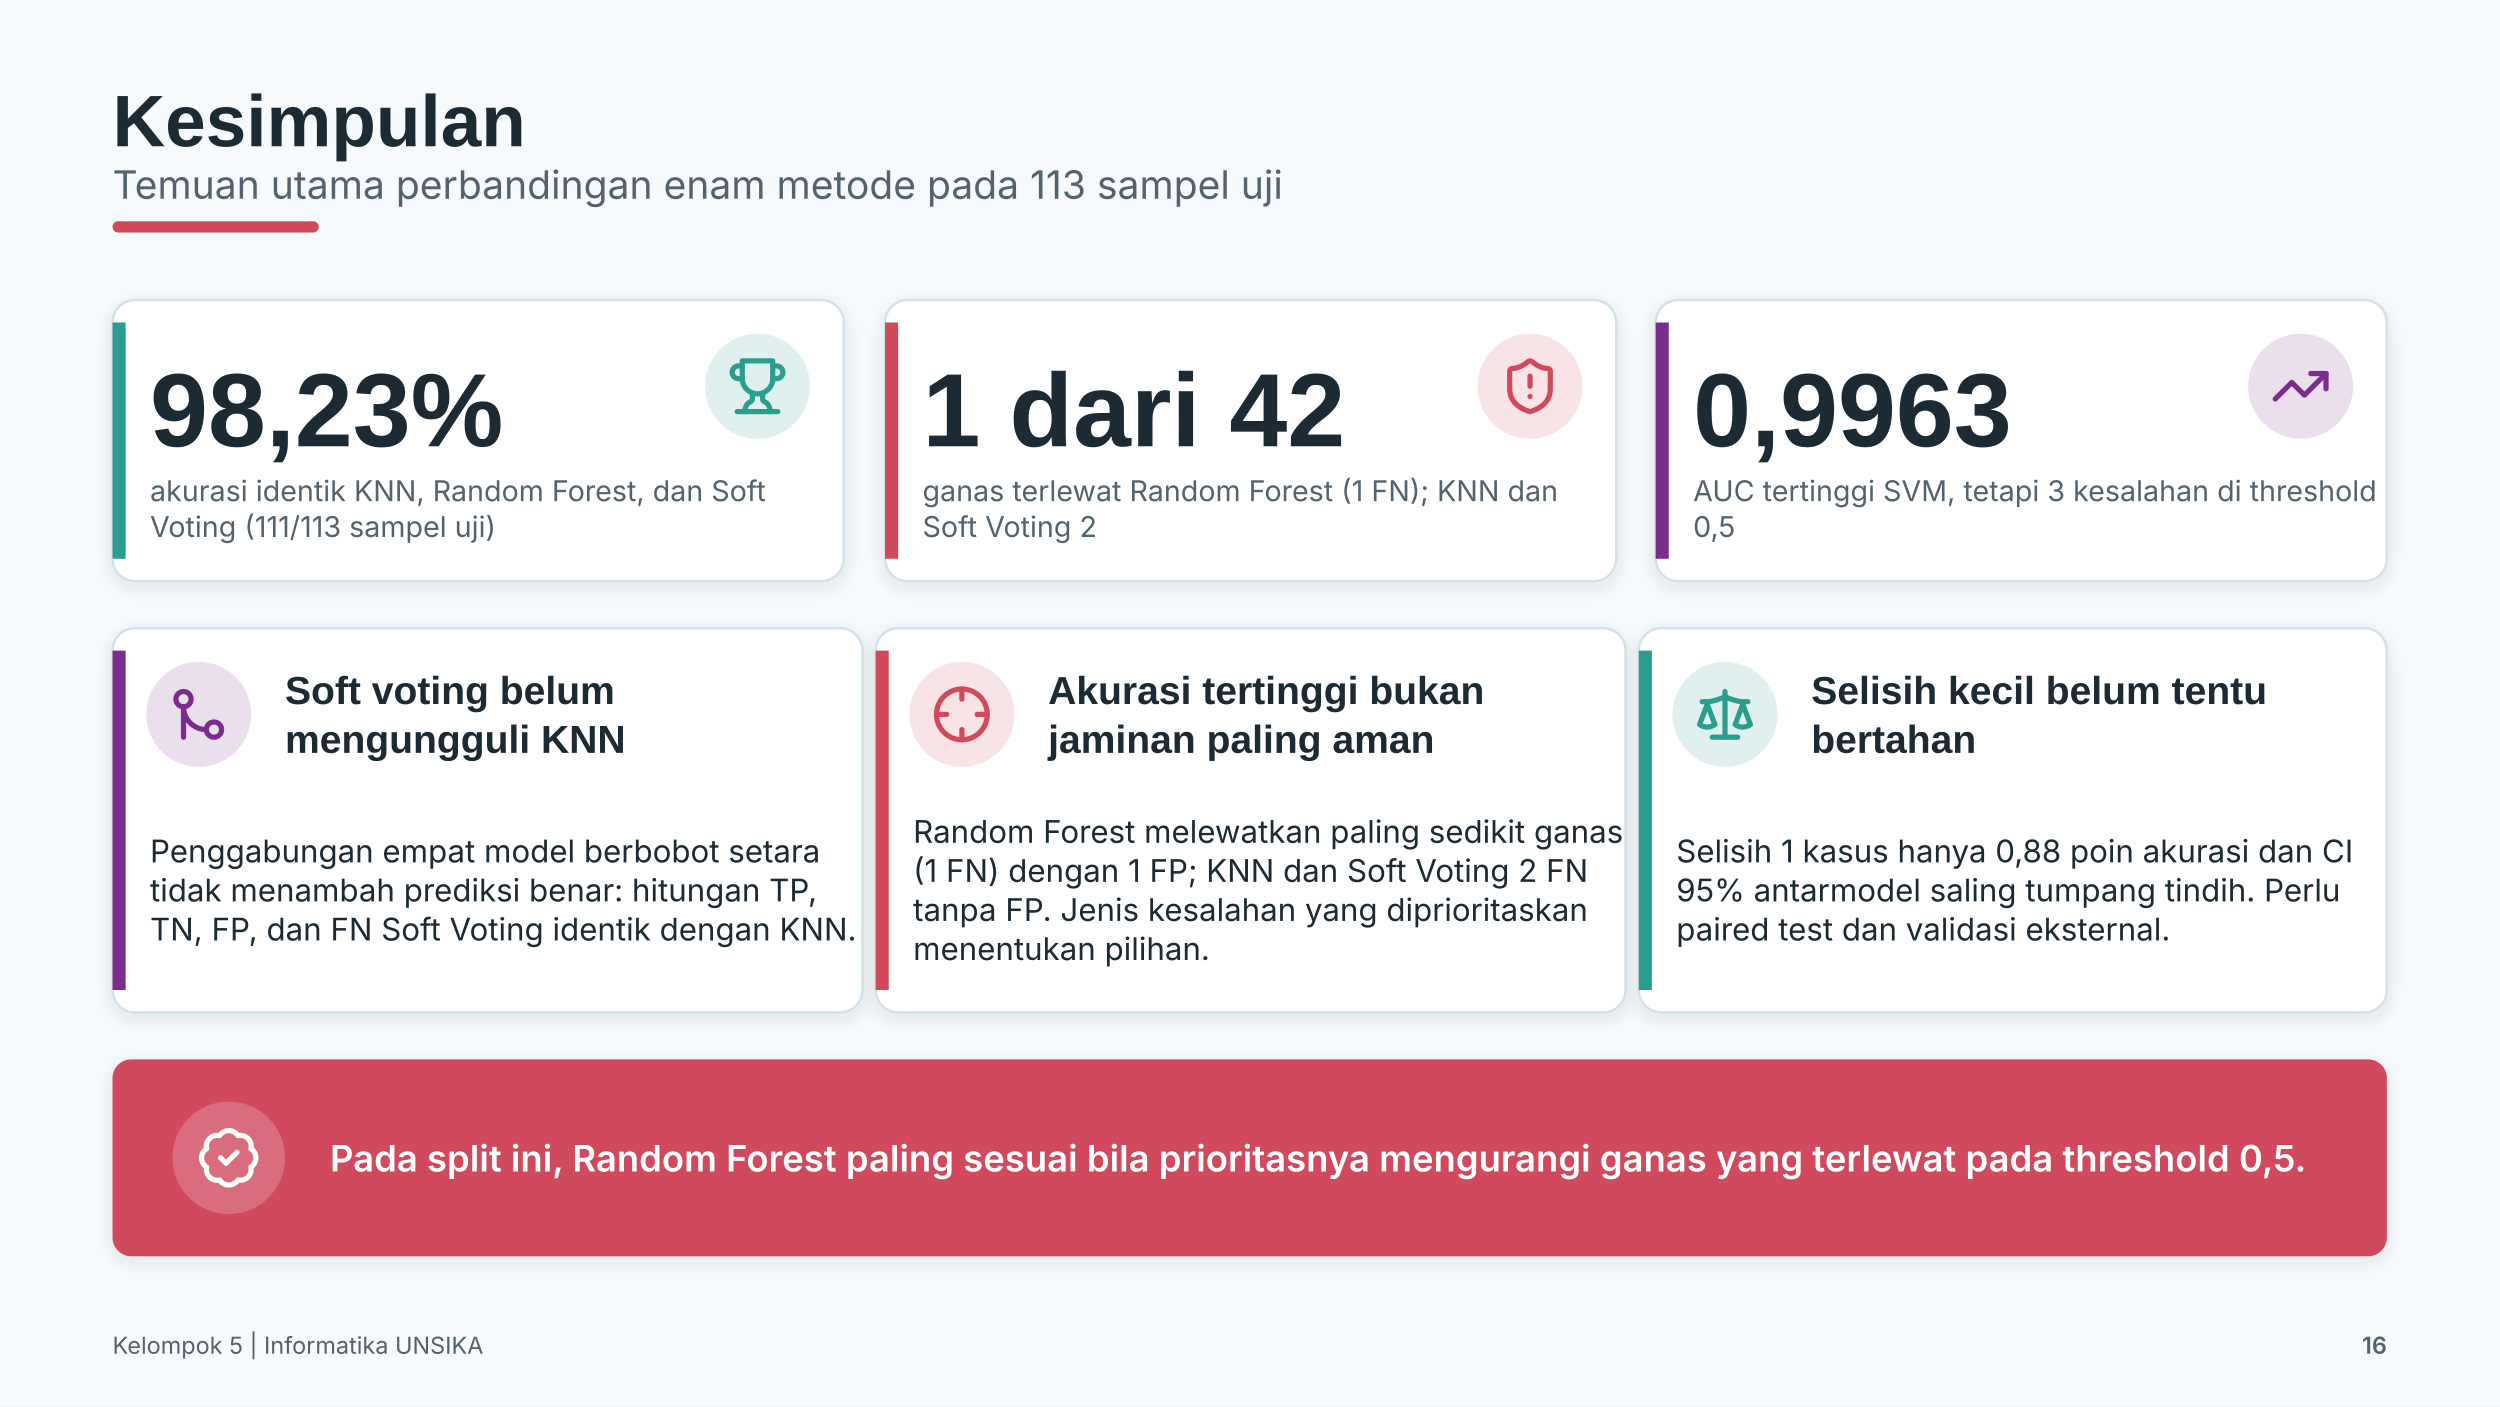
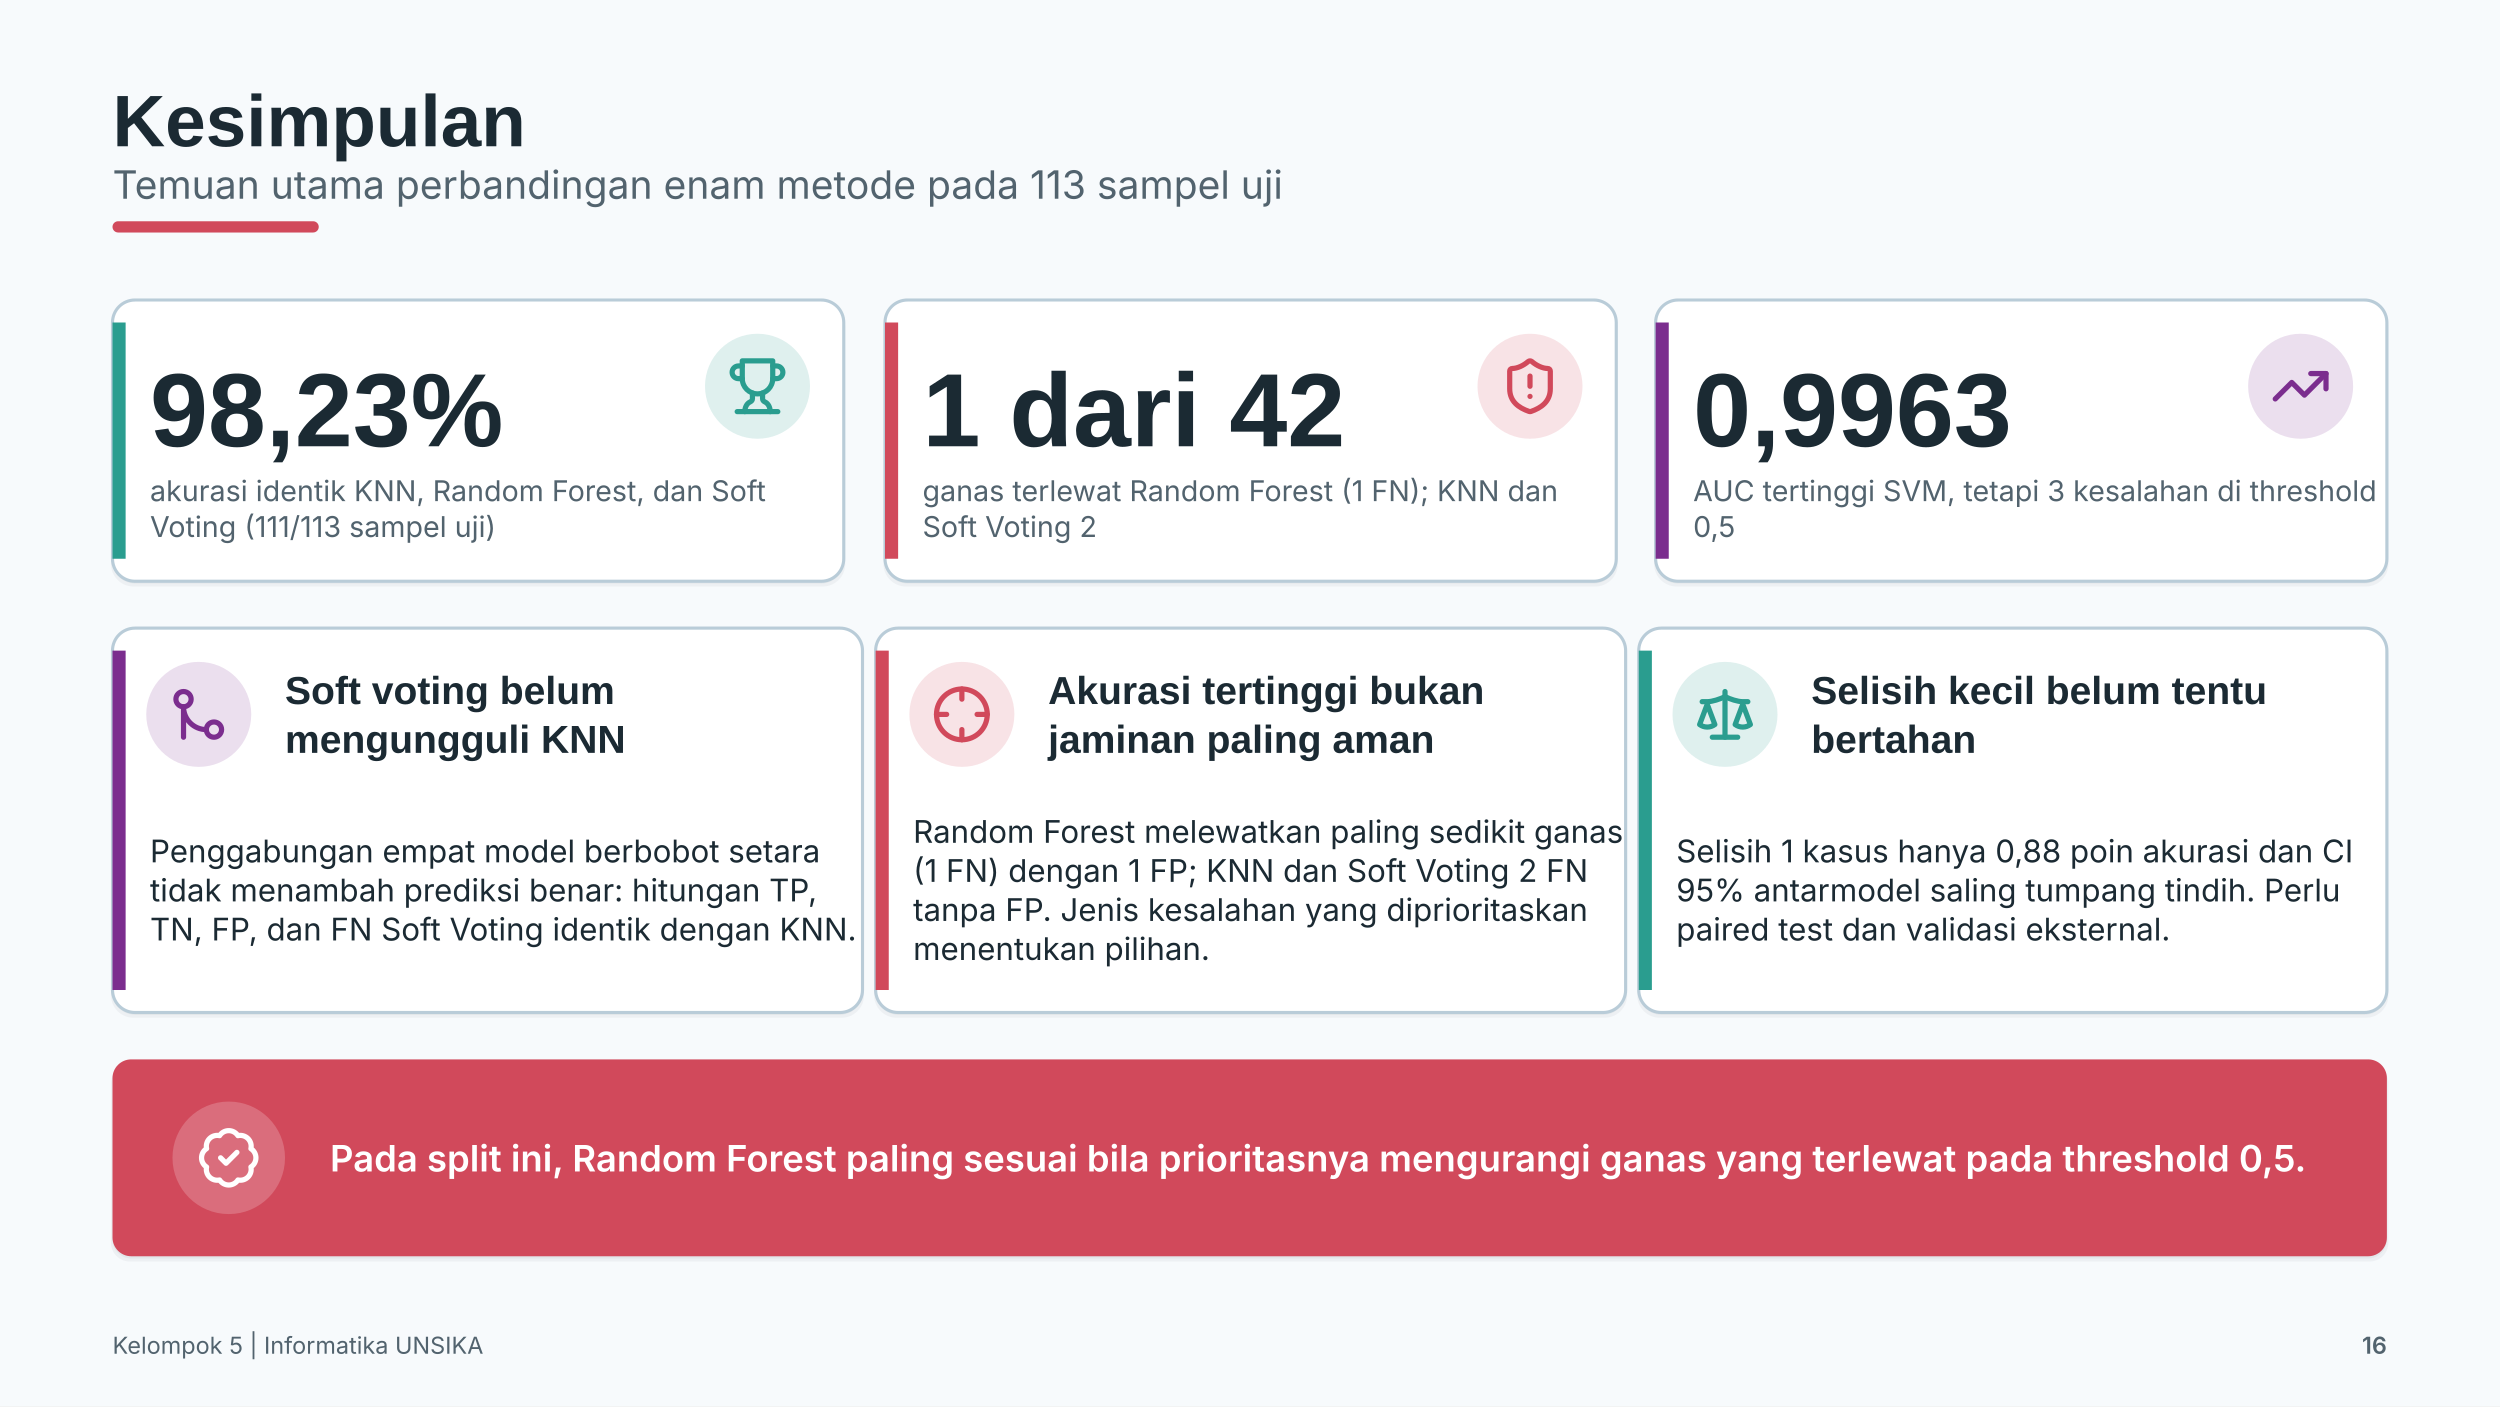
<svg xmlns="http://www.w3.org/2000/svg" width="1333.33" height="750.00" viewBox="0 0 1333.33 750.00">
-   <defs>
-     <filter id="soft" x="-20%" y="-20%" width="140%" height="140%">
-       <feDropShadow dx="0" dy="3" stdDeviation="5" flood-color="#1B2A33" flood-opacity="0.10" />
-     </filter>
-   </defs>
  <rect x="0.00" y="0.00" width="1333.33" height="750.00" fill="#F7FAFC" />
  <text x="60.00" y="78.00" font-family="'Poppins','Calibri',Arial,sans-serif" font-size="38.89" font-weight="700" fill="#1B2A33">Kesimpulan</text>
  <text x="60.00" y="106.00" font-family="'Inter','Calibri',Arial,sans-serif" font-size="20.83" font-weight="400" fill="#52636E">Temuan utama perbandingan enam metode pada 113 sampel uji</text>
  <rect x="60.00" y="118.00" width="110.00" height="6.00" fill="#D1495B" rx="3.00" />
-   <rect x="60.00" y="160.00" width="390.00" height="150.00" fill="#FFFFFF" rx="12.00" stroke="#D5E1E8" stroke-width="1.39" filter="url(#soft)" />
+   <rect x="59.20" y="162.80" width="391.60" height="150.00" fill="#1B2A33" fill-opacity="0.045" rx="12.00" />
+   <rect x="60.00" y="161.20" width="390.00" height="150.00" fill="#1B2A33" fill-opacity="0.05" rx="12.00" />
+   <rect x="60.00" y="160.00" width="390.00" height="150.00" fill="#FFFFFF" rx="12.00" stroke="#B9CCD8" stroke-width="1.67" />
  <rect x="60.00" y="172.00" width="7.00" height="126.00" fill="#2A9D8F" />
  <circle cx="404.00" cy="206.00" r="28.00" fill="#2A9D8F" fill-opacity="0.15" />
  <g transform="translate(387.76,189.76) scale(1.3533)" fill="none" stroke="#2A9D8F" stroke-width="2.053" stroke-linecap="round" stroke-linejoin="round">
    <path d="M6 9H4.5a2.5 2.5 0 0 1 0-5H6" />
    <path d="M18 9h1.5a2.5 2.5 0 0 0 0-5H18" />
    <path d="M4 22h16" />
    <path d="M10 14.66V17c0 .55-.47.98-.97 1.21C7.85 18.75 7 20.24 7 22" />
    <path d="M14 14.66V17c0 .55.47.98.97 1.21C16.15 18.75 17 20.24 17 22" />
    <path d="M18 2H6v7a6 6 0 0 0 12 0V2Z" />
  </g>
  <text x="80.00" y="238.00" font-family="'Poppins','Calibri',Arial,sans-serif" font-size="55.56" font-weight="700" fill="#1B2A33">98,23%</text>
  <text x="80.00" y="267.28" font-family="'Inter','Calibri',Arial,sans-serif" font-size="15.28" font-weight="400" fill="#52636E">akurasi identik KNN, Random Forest, dan Soft</text>
  <text x="80.00" y="286.38" font-family="'Inter','Calibri',Arial,sans-serif" font-size="15.28" font-weight="400" fill="#52636E">Voting (111/113 sampel uji)</text>
-   <rect x="472.00" y="160.00" width="390.00" height="150.00" fill="#FFFFFF" rx="12.00" stroke="#D5E1E8" stroke-width="1.39" filter="url(#soft)" />
+   <rect x="471.20" y="162.80" width="391.60" height="150.00" fill="#1B2A33" fill-opacity="0.045" rx="12.00" />
+   <rect x="472.00" y="161.20" width="390.00" height="150.00" fill="#1B2A33" fill-opacity="0.05" rx="12.00" />
+   <rect x="472.00" y="160.00" width="390.00" height="150.00" fill="#FFFFFF" rx="12.00" stroke="#B9CCD8" stroke-width="1.67" />
  <rect x="472.00" y="172.00" width="7.00" height="126.00" fill="#D1495B" />
  <circle cx="816.00" cy="206.00" r="28.00" fill="#D1495B" fill-opacity="0.15" />
  <g transform="translate(799.76,189.76) scale(1.3533)" fill="none" stroke="#D1495B" stroke-width="2.053" stroke-linecap="round" stroke-linejoin="round">
    <path d="M20 13c0 5-3.5 7.5-7.66 8.95a1 1 0 0 1-.67-.01C7.5 20.5 4 18 4 13V6a1 1 0 0 1 1-1c2 0 4.5-1.2 6.24-2.72a1.17 1.17 0 0 1 1.52 0C14.51 3.81 17 5 19 5a1 1 0 0 1 1 1z" />
    <path d="M12 8v4" />
    <path d="M12 16h.01" />
  </g>
  <text x="492.00" y="238.00" font-family="'Poppins','Calibri',Arial,sans-serif" font-size="55.56" font-weight="700" fill="#1B2A33">1 dari 42</text>
  <text x="492.00" y="267.28" font-family="'Inter','Calibri',Arial,sans-serif" font-size="15.28" font-weight="400" fill="#52636E">ganas terlewat Random Forest (1 FN); KNN dan</text>
  <text x="492.00" y="286.38" font-family="'Inter','Calibri',Arial,sans-serif" font-size="15.28" font-weight="400" fill="#52636E">Soft Voting 2</text>
-   <rect x="883.00" y="160.00" width="390.00" height="150.00" fill="#FFFFFF" rx="12.00" stroke="#D5E1E8" stroke-width="1.39" filter="url(#soft)" />
+   <rect x="882.20" y="162.80" width="391.60" height="150.00" fill="#1B2A33" fill-opacity="0.045" rx="12.00" />
+   <rect x="883.00" y="161.20" width="390.00" height="150.00" fill="#1B2A33" fill-opacity="0.05" rx="12.00" />
+   <rect x="883.00" y="160.00" width="390.00" height="150.00" fill="#FFFFFF" rx="12.00" stroke="#B9CCD8" stroke-width="1.67" />
  <rect x="883.00" y="172.00" width="7.00" height="126.00" fill="#7B2D8E" />
  <circle cx="1227.00" cy="206.00" r="28.00" fill="#7B2D8E" fill-opacity="0.15" />
  <g transform="translate(1210.76,189.76) scale(1.3533)" fill="none" stroke="#7B2D8E" stroke-width="2.053" stroke-linecap="round" stroke-linejoin="round">
    <polyline points="22 7 13.5 15.5 8.5 10.5 2 17" />
    <polyline points="16 7 22 7 22 13" />
  </g>
  <text x="903.00" y="238.00" font-family="'Poppins','Calibri',Arial,sans-serif" font-size="55.56" font-weight="700" fill="#1B2A33">0,9963</text>
  <text x="903.00" y="267.28" font-family="'Inter','Calibri',Arial,sans-serif" font-size="15.28" font-weight="400" fill="#52636E">AUC tertinggi SVM, tetapi 3 kesalahan di threshold</text>
  <text x="903.00" y="286.38" font-family="'Inter','Calibri',Arial,sans-serif" font-size="15.28" font-weight="400" fill="#52636E">0,5</text>
-   <rect x="60.00" y="335.00" width="400.00" height="205.00" fill="#FFFFFF" rx="12.00" stroke="#D5E1E8" stroke-width="1.39" filter="url(#soft)" />
+   <rect x="59.20" y="337.80" width="401.60" height="205.00" fill="#1B2A33" fill-opacity="0.045" rx="12.00" />
+   <rect x="60.00" y="336.20" width="400.00" height="205.00" fill="#1B2A33" fill-opacity="0.05" rx="12.00" />
+   <rect x="60.00" y="335.00" width="400.00" height="205.00" fill="#FFFFFF" rx="12.00" stroke="#B9CCD8" stroke-width="1.67" />
  <rect x="60.00" y="347.00" width="7.00" height="181.00" fill="#7B2D8E" />
  <circle cx="106.00" cy="381.00" r="28.00" fill="#7B2D8E" fill-opacity="0.15" />
  <g transform="translate(89.76,364.76) scale(1.3533)" fill="none" stroke="#7B2D8E" stroke-width="2.053" stroke-linecap="round" stroke-linejoin="round">
    <circle cx="18" cy="18" r="3" />
    <circle cx="6" cy="6" r="3" />
    <path d="M6 21V9a9 9 0 0 0 9 9" />
  </g>
  <text x="152.00" y="375.48" font-family="'Poppins','Calibri',Arial,sans-serif" font-size="20.83" font-weight="600" fill="#1B2A33">Soft voting belum</text>
  <text x="152.00" y="401.52" font-family="'Poppins','Calibri',Arial,sans-serif" font-size="20.83" font-weight="600" fill="#1B2A33">mengungguli KNN</text>
  <text x="80.00" y="459.92" font-family="'Inter','Calibri',Arial,sans-serif" font-size="16.67" font-weight="400" fill="#1B2A33">Penggabungan empat model berbobot setara</text>
  <text x="80.00" y="480.75" font-family="'Inter','Calibri',Arial,sans-serif" font-size="16.67" font-weight="400" fill="#1B2A33">tidak menambah prediksi benar: hitungan TP,</text>
  <text x="80.00" y="501.58" font-family="'Inter','Calibri',Arial,sans-serif" font-size="16.67" font-weight="400" fill="#1B2A33">TN, FP, dan FN Soft Voting identik dengan KNN.</text>
-   <rect x="467.00" y="335.00" width="400.00" height="205.00" fill="#FFFFFF" rx="12.00" stroke="#D5E1E8" stroke-width="1.39" filter="url(#soft)" />
+   <rect x="466.20" y="337.80" width="401.60" height="205.00" fill="#1B2A33" fill-opacity="0.045" rx="12.00" />
+   <rect x="467.00" y="336.20" width="400.00" height="205.00" fill="#1B2A33" fill-opacity="0.05" rx="12.00" />
+   <rect x="467.00" y="335.00" width="400.00" height="205.00" fill="#FFFFFF" rx="12.00" stroke="#B9CCD8" stroke-width="1.67" />
  <rect x="467.00" y="347.00" width="7.00" height="181.00" fill="#D1495B" />
  <circle cx="513.00" cy="381.00" r="28.00" fill="#D1495B" fill-opacity="0.15" />
  <g transform="translate(496.76,364.76) scale(1.3533)" fill="none" stroke="#D1495B" stroke-width="2.053" stroke-linecap="round" stroke-linejoin="round">
    <circle cx="12" cy="12" r="10" />
    <line x1="22" x2="18" y1="12" y2="12" />
    <line x1="6" x2="2" y1="12" y2="12" />
    <line x1="12" x2="12" y1="6" y2="2" />
    <line x1="12" x2="12" y1="22" y2="18" />
  </g>
  <text x="559.00" y="375.48" font-family="'Poppins','Calibri',Arial,sans-serif" font-size="20.83" font-weight="600" fill="#1B2A33">Akurasi tertinggi bukan</text>
  <text x="559.00" y="401.52" font-family="'Poppins','Calibri',Arial,sans-serif" font-size="20.83" font-weight="600" fill="#1B2A33">jaminan paling aman</text>
  <text x="487.00" y="449.50" font-family="'Inter','Calibri',Arial,sans-serif" font-size="16.67" font-weight="400" fill="#1B2A33">Random Forest melewatkan paling sedikit ganas</text>
  <text x="487.00" y="470.33" font-family="'Inter','Calibri',Arial,sans-serif" font-size="16.67" font-weight="400" fill="#1B2A33">(1 FN) dengan 1 FP; KNN dan Soft Voting 2 FN</text>
  <text x="487.00" y="491.17" font-family="'Inter','Calibri',Arial,sans-serif" font-size="16.67" font-weight="400" fill="#1B2A33">tanpa FP. Jenis kesalahan yang diprioritaskan</text>
  <text x="487.00" y="512.00" font-family="'Inter','Calibri',Arial,sans-serif" font-size="16.67" font-weight="400" fill="#1B2A33">menentukan pilihan.</text>
-   <rect x="874.00" y="335.00" width="399.00" height="205.00" fill="#FFFFFF" rx="12.00" stroke="#D5E1E8" stroke-width="1.39" filter="url(#soft)" />
+   <rect x="873.20" y="337.80" width="400.60" height="205.00" fill="#1B2A33" fill-opacity="0.045" rx="12.00" />
+   <rect x="874.00" y="336.20" width="399.00" height="205.00" fill="#1B2A33" fill-opacity="0.05" rx="12.00" />
+   <rect x="874.00" y="335.00" width="399.00" height="205.00" fill="#FFFFFF" rx="12.00" stroke="#B9CCD8" stroke-width="1.67" />
  <rect x="874.00" y="347.00" width="7.00" height="181.00" fill="#2A9D8F" />
  <circle cx="920.00" cy="381.00" r="28.00" fill="#2A9D8F" fill-opacity="0.15" />
  <g transform="translate(903.76,364.76) scale(1.3533)" fill="none" stroke="#2A9D8F" stroke-width="2.053" stroke-linecap="round" stroke-linejoin="round">
    <path d="m16 16 3-8 3 8c-.87.65-1.92 1-3 1s-2.13-.35-3-1Z" />
    <path d="m2 16 3-8 3 8c-.87.65-1.92 1-3 1s-2.13-.35-3-1Z" />
    <path d="M7 21h10" />
    <path d="M12 3v18" />
    <path d="M3 7h2c2 0 5-1 7-2 2 1 5 2 7 2h2" />
  </g>
  <text x="966.00" y="375.48" font-family="'Poppins','Calibri',Arial,sans-serif" font-size="20.83" font-weight="600" fill="#1B2A33">Selisih kecil belum tentu</text>
  <text x="966.00" y="401.52" font-family="'Poppins','Calibri',Arial,sans-serif" font-size="20.83" font-weight="600" fill="#1B2A33">bertahan</text>
  <text x="894.00" y="459.92" font-family="'Inter','Calibri',Arial,sans-serif" font-size="16.67" font-weight="400" fill="#1B2A33">Selisih 1 kasus hanya 0,88 poin akurasi dan CI</text>
  <text x="894.00" y="480.75" font-family="'Inter','Calibri',Arial,sans-serif" font-size="16.67" font-weight="400" fill="#1B2A33">95% antarmodel saling tumpang tindih. Perlu</text>
  <text x="894.00" y="501.58" font-family="'Inter','Calibri',Arial,sans-serif" font-size="16.67" font-weight="400" fill="#1B2A33">paired test dan validasi eksternal.</text>
-   <rect x="60.00" y="565.00" width="1213.00" height="105.00" fill="#D1495B" rx="10.00" filter="url(#soft)" />
+   <rect x="59.20" y="567.80" width="1214.60" height="105.00" fill="#1B2A33" fill-opacity="0.045" rx="10.00" />
+   <rect x="60.00" y="566.20" width="1213.00" height="105.00" fill="#1B2A33" fill-opacity="0.05" rx="10.00" />
+   <rect x="60.00" y="565.00" width="1213.00" height="105.00" fill="#D1495B" rx="10.00" />
  <circle cx="122.00" cy="617.50" r="30.00" fill="#FFFFFF" fill-opacity="0.2" />
  <g transform="translate(104.60,600.10) scale(1.45)" fill="none" stroke="#FFFFFF" stroke-width="1.916" stroke-linecap="round" stroke-linejoin="round">
    <path d="M3.85 8.62a4 4 0 0 1 4.78-4.77 4 4 0 0 1 6.74 0 4 4 0 0 1 4.78 4.78 4 4 0 0 1 0 6.74 4 4 0 0 1-4.77 4.78 4 4 0 0 1-6.75 0 4 4 0 0 1-4.78-4.77 4 4 0 0 1 0-6.76Z" />
    <path d="m9 12 2 2 4-4" />
  </g>
  <text x="176.00" y="624.79" font-family="'Inter','Calibri',Arial,sans-serif" font-size="19.44" font-weight="600" fill="#FFFFFF">Pada split ini, Random Forest paling sesuai bila prioritasnya mengurangi ganas yang terlewat pada threshold 0,5.</text>
  <text x="60.00" y="722.00" font-family="'Inter','Calibri',Arial,sans-serif" font-size="12.50" font-weight="400" fill="#52636E">Kelompok 5 | Informatika UNSIKA</text>
  <text x="1273.00" y="722.00" font-family="'Inter','Calibri',Arial,sans-serif" font-size="12.50" font-weight="600" fill="#52636E" text-anchor="end">16</text>
</svg>
